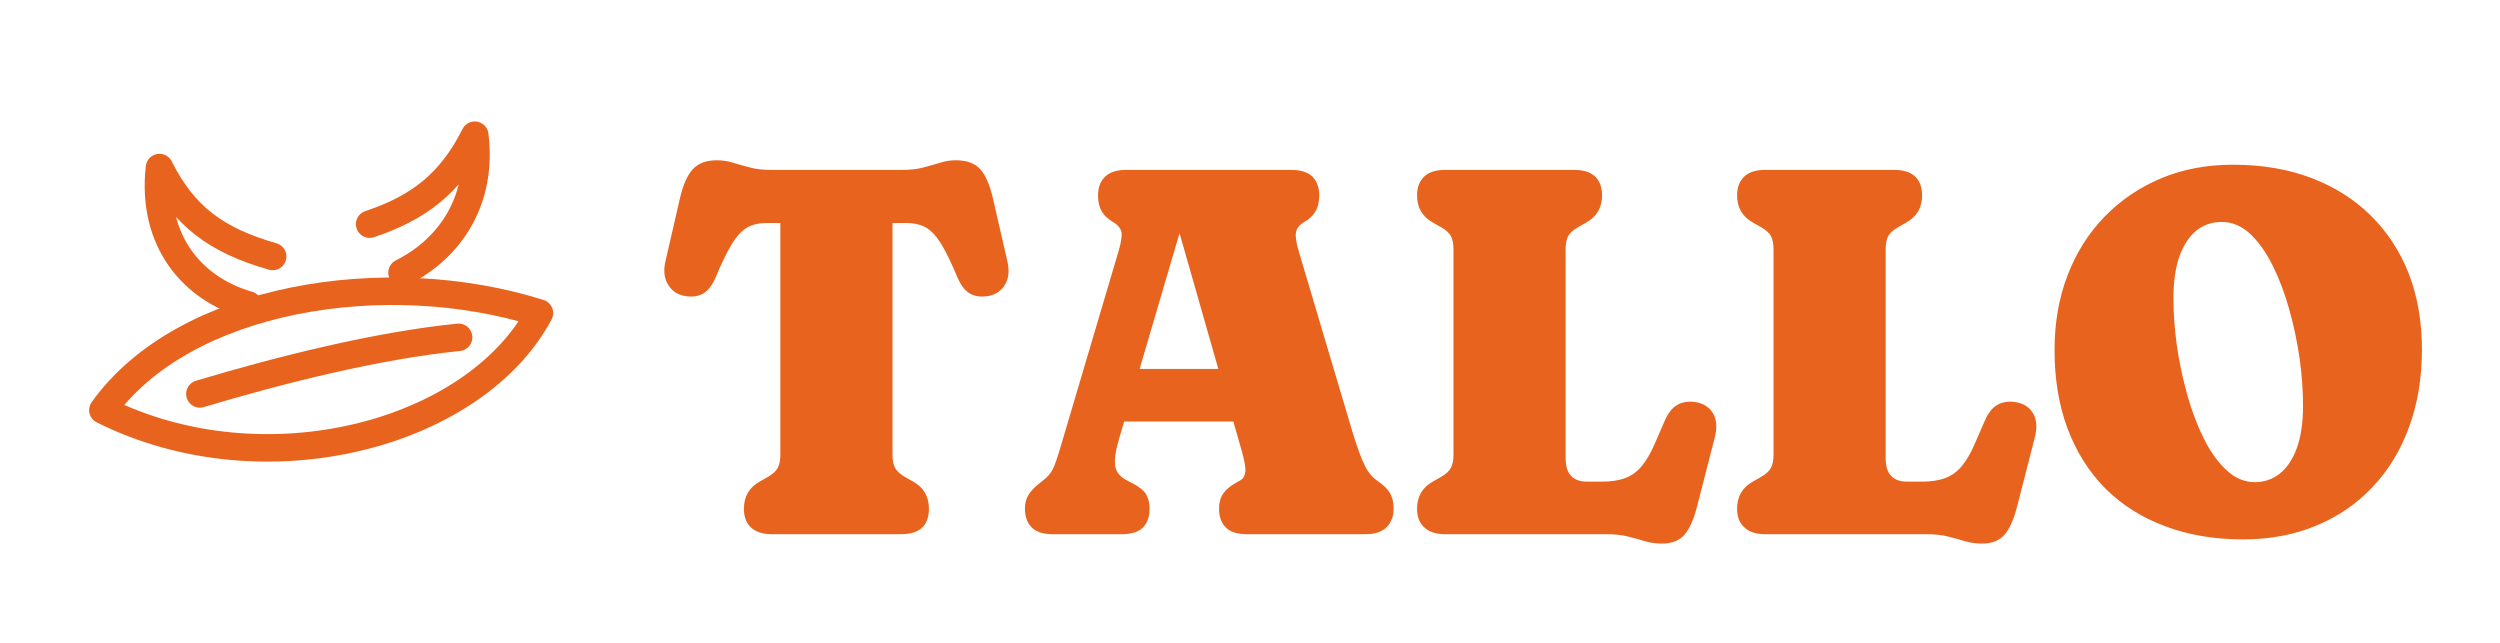
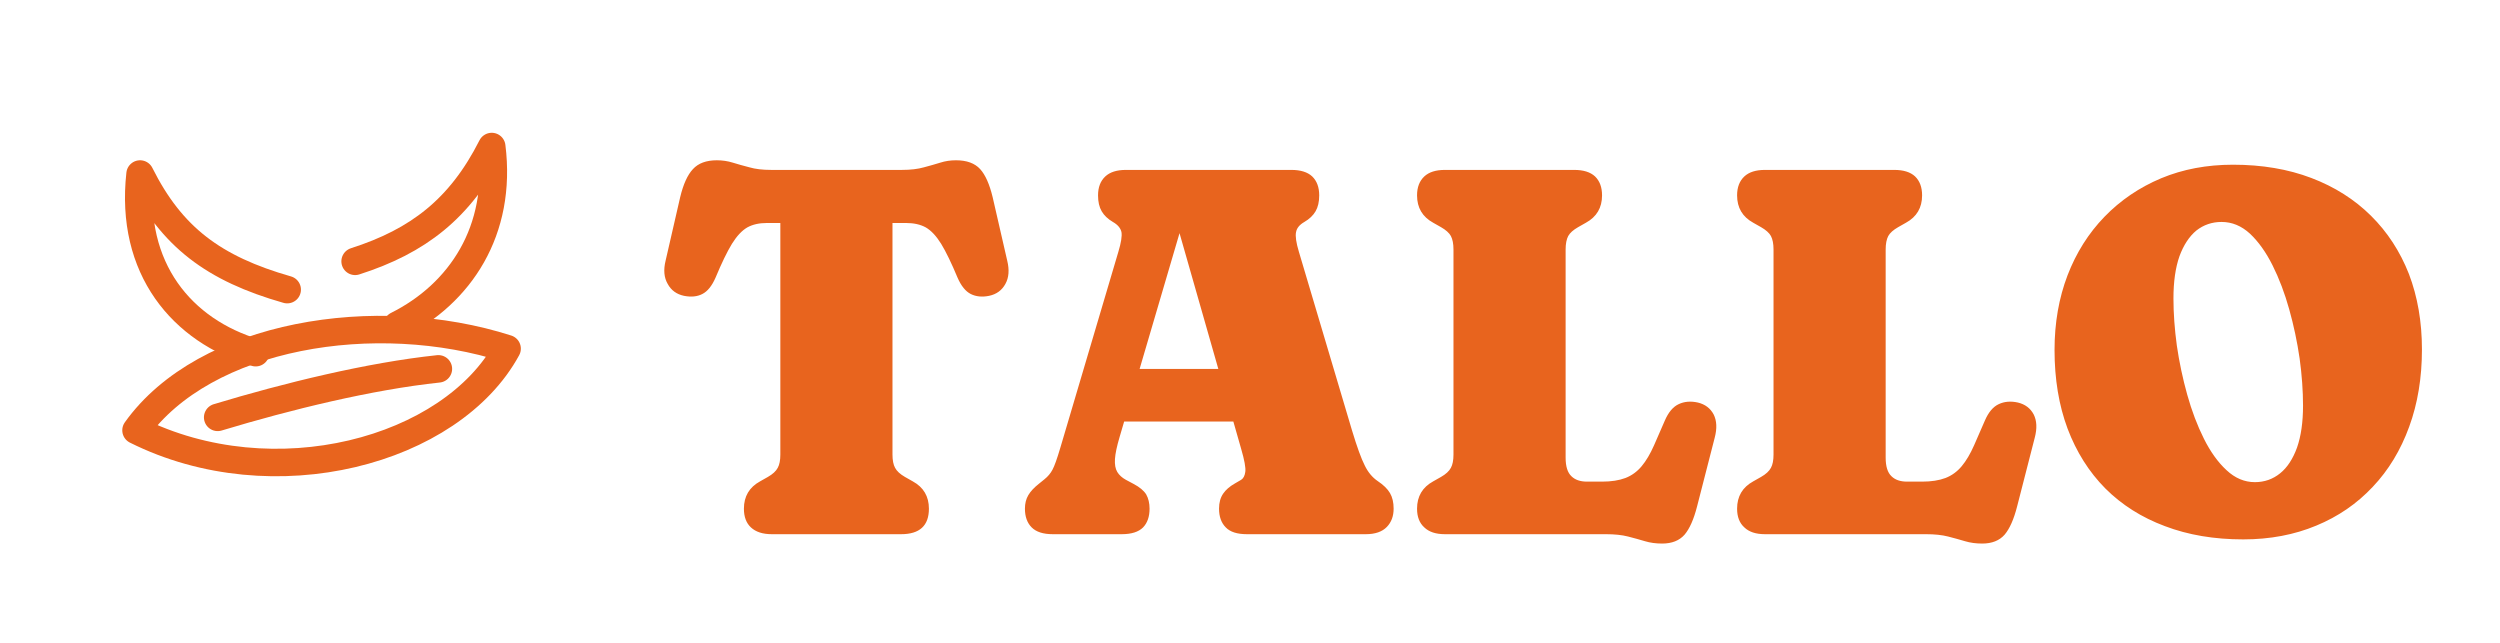
<svg xmlns="http://www.w3.org/2000/svg" viewBox="-24 -24 960.8 246.9">
  <g transform="scale(3.1071)">
    <g fill="none" stroke="#E8641E" stroke-width="3.4" stroke-linecap="round" stroke-linejoin="round">
-       <path d="M5 43C15 29 40 25 59 31 51 46 25 53 5 43Z" />
-       <path d="M23 30C16 28 11 22 12 13 15 19 19 22 26 24" />
-       <path d="M42 26C48 23 52 17 51 9 48 15 44 18 38 20" />
-       <path d="M17 41C27 38 39 35 49 34" />
+       <path d="M9.1 45.5C17.6 33.6 38.8 30.2 55.0 35.4 48.1 48.1 26.1 54.0 9.1 45.5Z" />
+       <path d="M23.9 35.9C14.8 33.2 8.3 25.5 9.6 13.8 13.5 21.6 18.7 25.5 27.8 28.1" />
+       <path d="M41.4 32.5C49.2 28.6 54.4 20.8 53.1 10.4 49.2 18.1 44.0 22.1 36.2 24.6" />
+       <path d="M19.2 43.9C27.8 41.3 38.0 38.8 46.5 37.9" />
    </g>
  </g>
  <g fill="#E8641E" transform="translate(231.3 37.6)">
    <path transform="translate(-2.3 143.7)" d="M43.4-140L43.4-140L93.6-140Q98.6-140 102.1-141.0Q105.5-141.9 108.4-142.8Q111.2-143.7 114.4-143.7L114.4-143.7Q120.6-143.7 123.7-140.3Q126.7-137 128.5-129.5L128.5-129.5L134.1-105.1Q135.4-99.8 133.4-96.2Q131.4-92.5 127.1-91.6L127.1-91.6Q123.1-90.8 120.1-92.3Q117.1-93.8 115-98.6L115-98.6Q111.5-107 108.7-111.6Q105.9-116.1 102.8-117.9Q99.7-119.6 95.2-119.6L95.2-119.6L90-119.6L90-30.6Q90-27.3 91-25.5Q92-23.6 94.8-22L94.8-22L97.8-20.3Q104-16.9 104-9.8L104-9.8Q104 0 93.3 0L93.3 0L43.6 0Q38.4 0 35.6-2.6Q32.9-5.1 32.9-9.8L32.9-9.8Q32.9-16.9 39.1-20.3L39.1-20.3L42.1-22Q44.9-23.6 45.9-25.5Q46.9-27.3 46.9-30.6L46.9-30.6L46.9-119.6L41.7-119.6Q37.3-119.6 34.2-117.9Q31.1-116.1 28.3-111.6Q25.5-107 22-98.6L22-98.6Q19.9-93.8 16.9-92.3Q14-90.8 9.9-91.6L9.9-91.6Q5.6-92.5 3.6-96.2Q1.5-99.8 2.8-105.1L2.8-105.1L8.4-129.5Q10.2-137 13.3-140.3Q16.4-143.7 22.5-143.7L22.5-143.7Q25.7-143.7 28.6-142.8Q31.5-141.9 35.0-141.0Q38.4-140 43.4-140Z M171.3-43.3L171.3-63.5L229.4-63.5L229.4-43.3L171.3-43.3ZM188.8-9.8L188.8-9.8Q188.8-5.2 186.3-2.6Q183.7 0 178.1 0L178.1 0L151.6 0Q146.1 0 143.5-2.6Q140.9-5.2 140.9-9.8L140.9-9.8Q140.9-12.8 142.2-15Q143.5-17.2 146.3-19.4L146.3-19.4L148.4-21.1Q150.4-22.7 151.5-24.8Q152.6-26.8 154.5-33.2L154.5-33.2L176.8-108.5Q178.4-113.8 178.0-116.1Q177.5-118.4 174.7-120L174.7-120Q171.8-121.7 170.4-124.1Q169-126.5 169-130.2L169-130.2Q169-134.9 171.8-137.5Q174.5-140 179.7-140L179.7-140L243.3-140Q248.6-140 251.3-137.5Q254-134.9 254-130.2L254-130.2Q254-126.5 252.6-124.1Q251.2-121.7 248.3-120L248.3-120Q245.5-118.4 245.1-116.1Q244.6-113.8 246.2-108.5L246.2-108.5L266.6-39.9Q269.5-30.3 271.5-26.4Q273.4-22.5 276.5-20.4L276.5-20.4Q279.8-18.2 281.2-15.8Q282.6-13.4 282.6-9.8L282.6-9.8Q282.6-5.5 280.0-2.8Q277.3 0 271.9 0L271.9 0L226.2 0Q220.6 0 218.1-2.6Q215.5-5.2 215.5-9.8L215.5-9.8Q215.5-13.3 217.1-15.6Q218.6-17.8 221.6-19.5L221.6-19.5L224-20.9Q225.3-21.7 225.6-24Q225.9-26.3 224-32.8L224-32.8L198.4-122.4L202.2-122.1L177.3-37.4Q175.7-32 175.5-28.9Q175.3-25.7 176.4-23.9Q177.5-22.1 179.7-20.9L179.7-20.9L182.7-19.3Q186.1-17.5 187.5-15.3Q188.8-13 188.8-9.8Z M356.5-119.7L356.5-119.7L353.5-118Q350.7-116.4 349.7-114.6Q348.7-112.7 348.7-109.4L348.7-109.4L348.7-29.4Q348.7-24.4 350.9-22.3Q353-20.2 356.9-20.2L356.9-20.2L362.7-20.2Q368-20.2 371.7-21.6Q375.3-23 377.9-26.1Q380.5-29.2 382.7-34.2L382.7-34.2L386.8-43.6Q388.9-48.5 392.2-50Q395.4-51.5 399.5-50.6L399.5-50.6Q403.7-49.6 405.6-46Q407.4-42.4 406-37.1L406-37.1L399.2-10.6Q397.3-3.2 394.4 0.2Q391.4 3.6 385.8 3.6L385.8 3.6Q382.2 3.6 379.2 2.7Q376.2 1.8 372.7 0.9Q369.2 0 364.2 0L364.2 0L302.3 0Q297.1 0 294.4-2.6Q291.6-5.1 291.6-9.8L291.6-9.8Q291.6-16.9 297.8-20.3L297.8-20.3L300.8-22Q303.6-23.6 304.6-25.5Q305.6-27.3 305.6-30.6L305.6-30.6L305.6-109.4Q305.6-112.7 304.6-114.6Q303.6-116.4 300.8-118L300.8-118L297.8-119.7Q291.6-123.1 291.6-130.2L291.6-130.2Q291.6-134.9 294.4-137.5Q297.1-140 302.3-140L302.3-140L352-140Q357.3-140 360-137.5Q362.7-134.9 362.7-130.2L362.7-130.2Q362.7-123.1 356.5-119.7Z M479.5-119.7L479.5-119.7L476.5-118Q473.7-116.4 472.7-114.6Q471.7-112.7 471.7-109.4L471.7-109.4L471.7-29.4Q471.7-24.4 473.9-22.3Q476-20.2 479.9-20.2L479.9-20.2L485.7-20.2Q491-20.2 494.7-21.6Q498.3-23 500.9-26.1Q503.5-29.2 505.7-34.2L505.7-34.2L509.8-43.6Q511.9-48.5 515.2-50Q518.4-51.5 522.5-50.6L522.5-50.6Q526.7-49.6 528.6-46Q530.4-42.4 529-37.1L529-37.1L522.2-10.6Q520.3-3.2 517.4 0.2Q514.4 3.6 508.8 3.6L508.8 3.6Q505.2 3.6 502.2 2.7Q499.2 1.8 495.7 0.9Q492.2 0 487.2 0L487.2 0L425.3 0Q420.1 0 417.4-2.6Q414.6-5.1 414.6-9.8L414.6-9.8Q414.6-16.9 420.8-20.3L420.8-20.3L423.8-22Q426.6-23.6 427.6-25.5Q428.6-27.3 428.6-30.6L428.6-30.6L428.6-109.4Q428.6-112.7 427.6-114.6Q426.6-116.4 423.8-118L423.8-118L420.8-119.7Q414.6-123.1 414.6-130.2L414.6-130.2Q414.6-134.9 417.4-137.5Q420.1-140 425.3-140L425.3-140L475-140Q480.3-140 483-137.5Q485.7-134.9 485.7-130.2L485.7-130.2Q485.7-123.1 479.5-119.7Z M605.2-142L605.2-142Q621.9-142 635.3-136.9Q648.7-131.8 658.2-122.4Q667.7-113 672.8-100.0Q677.8-86.9 677.8-71L677.8-71Q677.8-54.7 672.9-41.3Q668-27.8 658.9-18.2Q649.8-8.5 637.2-3.3Q624.5 2 609.1 2L609.1 2Q592.4 2 579-3.1Q565.6-8.1 556.1-17.6Q546.7-27.1 541.6-40.6Q536.6-54 536.6-70.8L536.6-70.8Q536.6-86.4 541.6-99.5Q546.6-112.5 555.8-122Q565-131.5 577.6-136.8Q590.1-142 605.2-142ZM632.1-49.4L632.1-49.4Q632.1-57.9 630.8-67.5Q629.4-77.1 626.8-86.4Q624.2-95.7 620.4-103.3Q616.6-110.9 611.7-115.5Q606.8-120 600.8-120L600.8-120Q595.3-120 591.1-116.7Q587-113.3 584.6-106.8Q582.3-100.2 582.3-90.6L582.3-90.6Q582.3-82.1 583.6-72.5Q585-62.9 587.6-53.6Q590.2-44.3 594-36.7Q597.8-29.1 602.7-24.6Q607.6-20 613.6-20L613.6-20Q619.1-20 623.3-23.4Q627.4-26.7 629.8-33.3Q632.1-39.9 632.1-49.4Z" />
  </g>
</svg>
